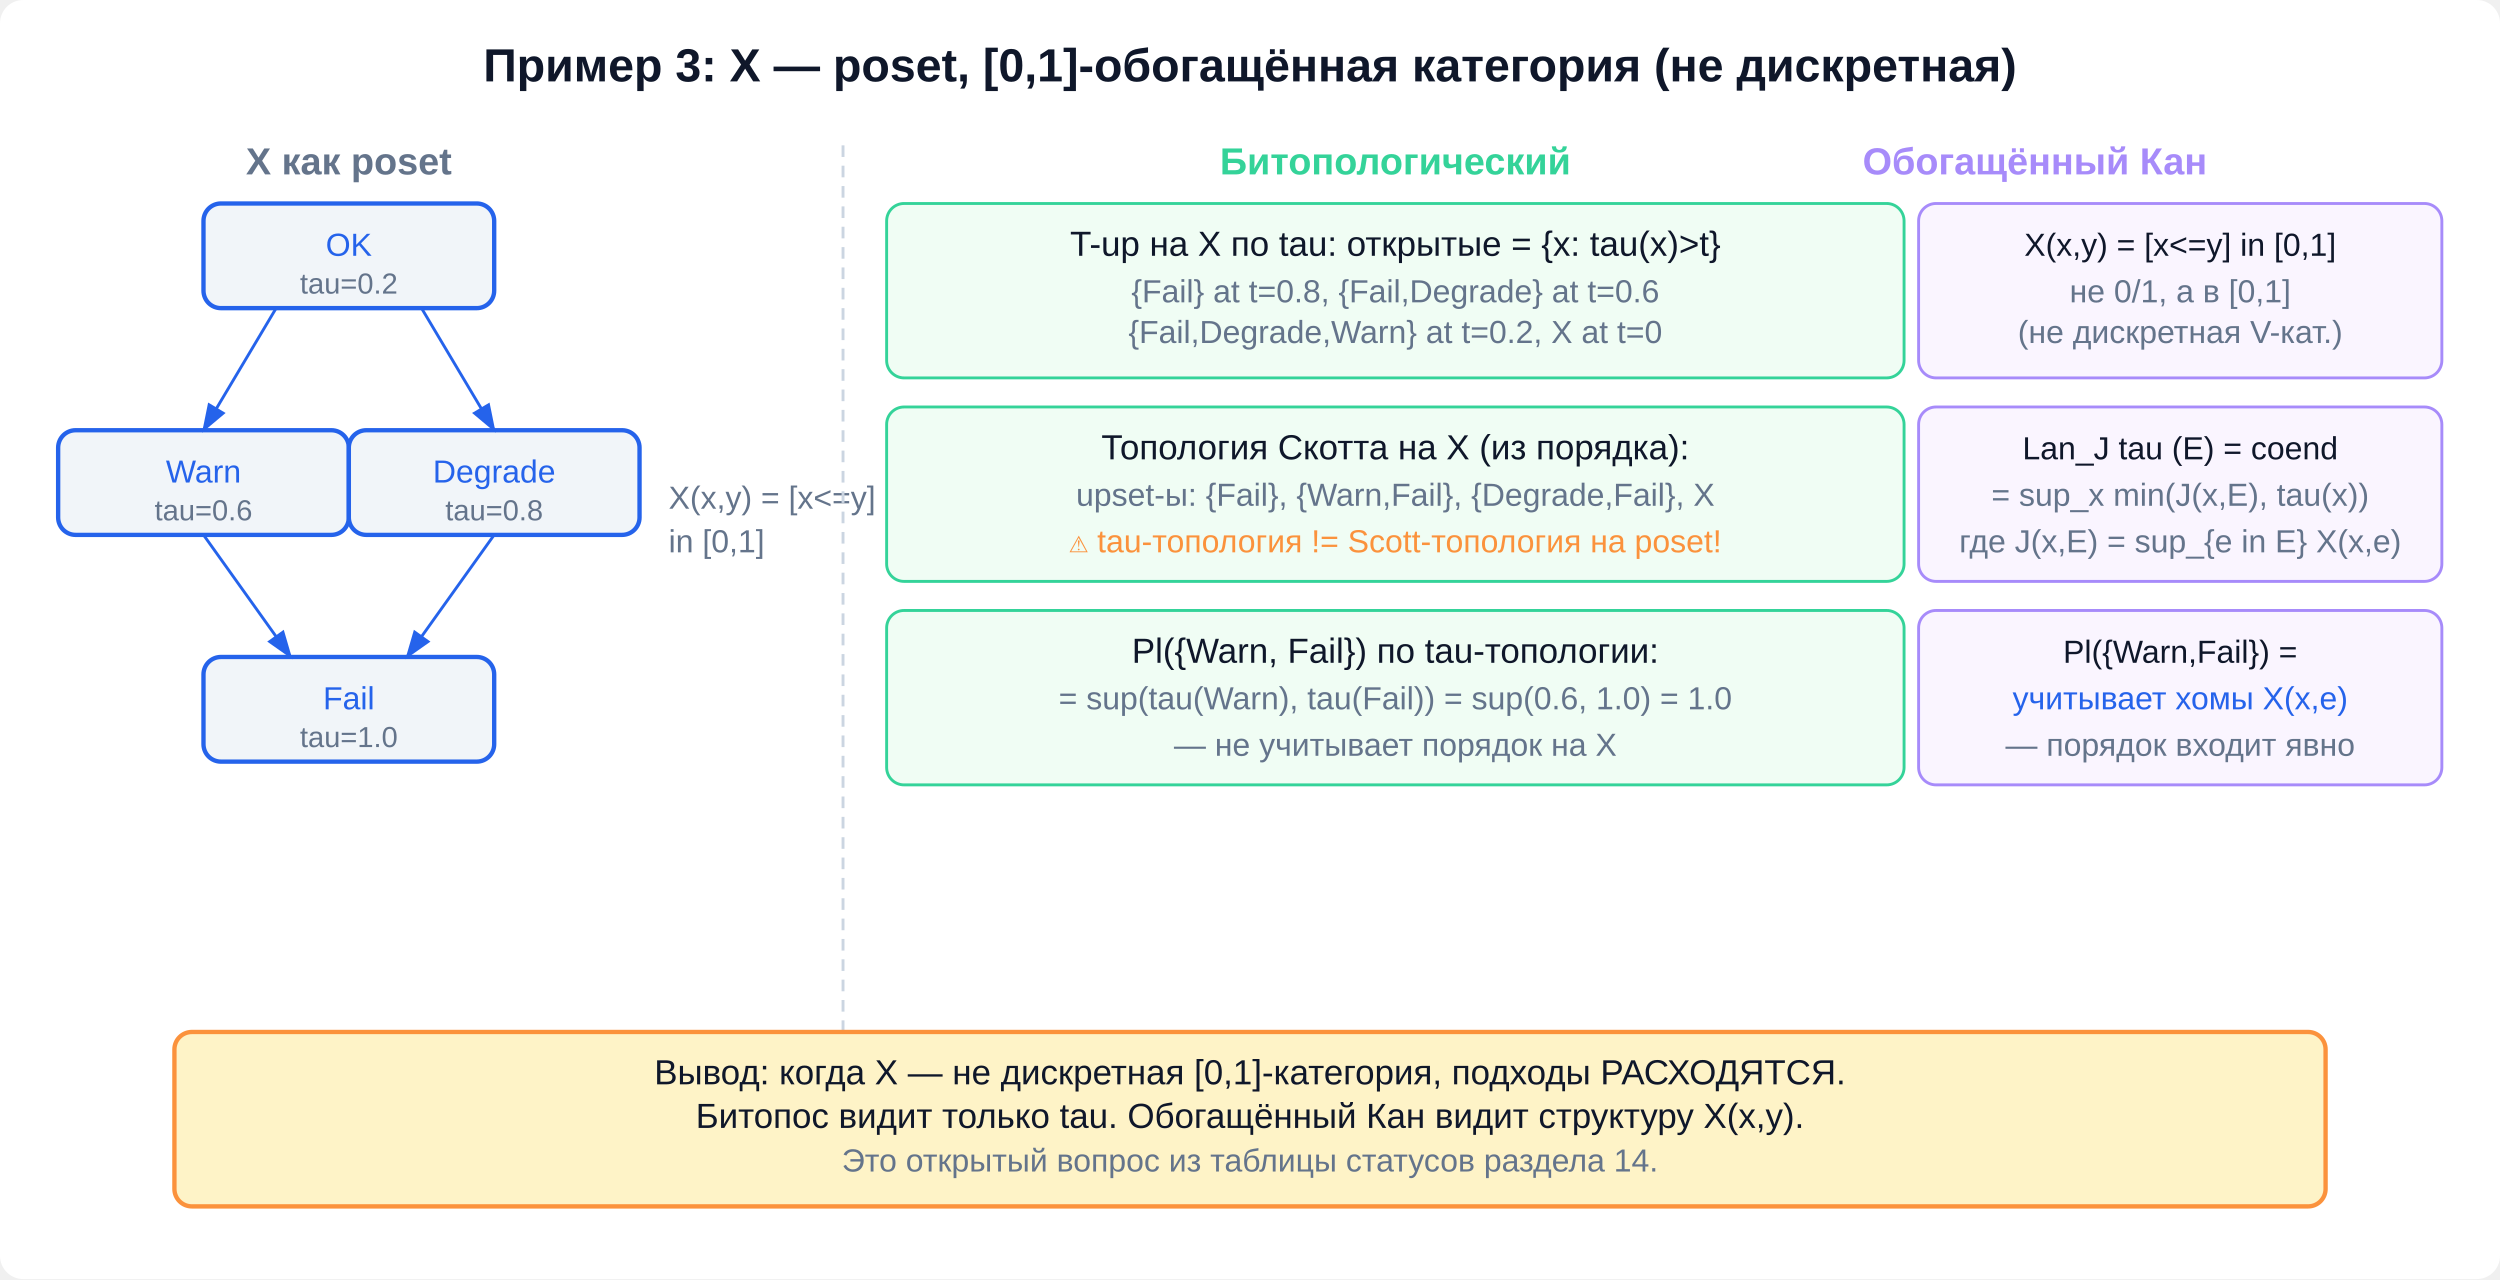
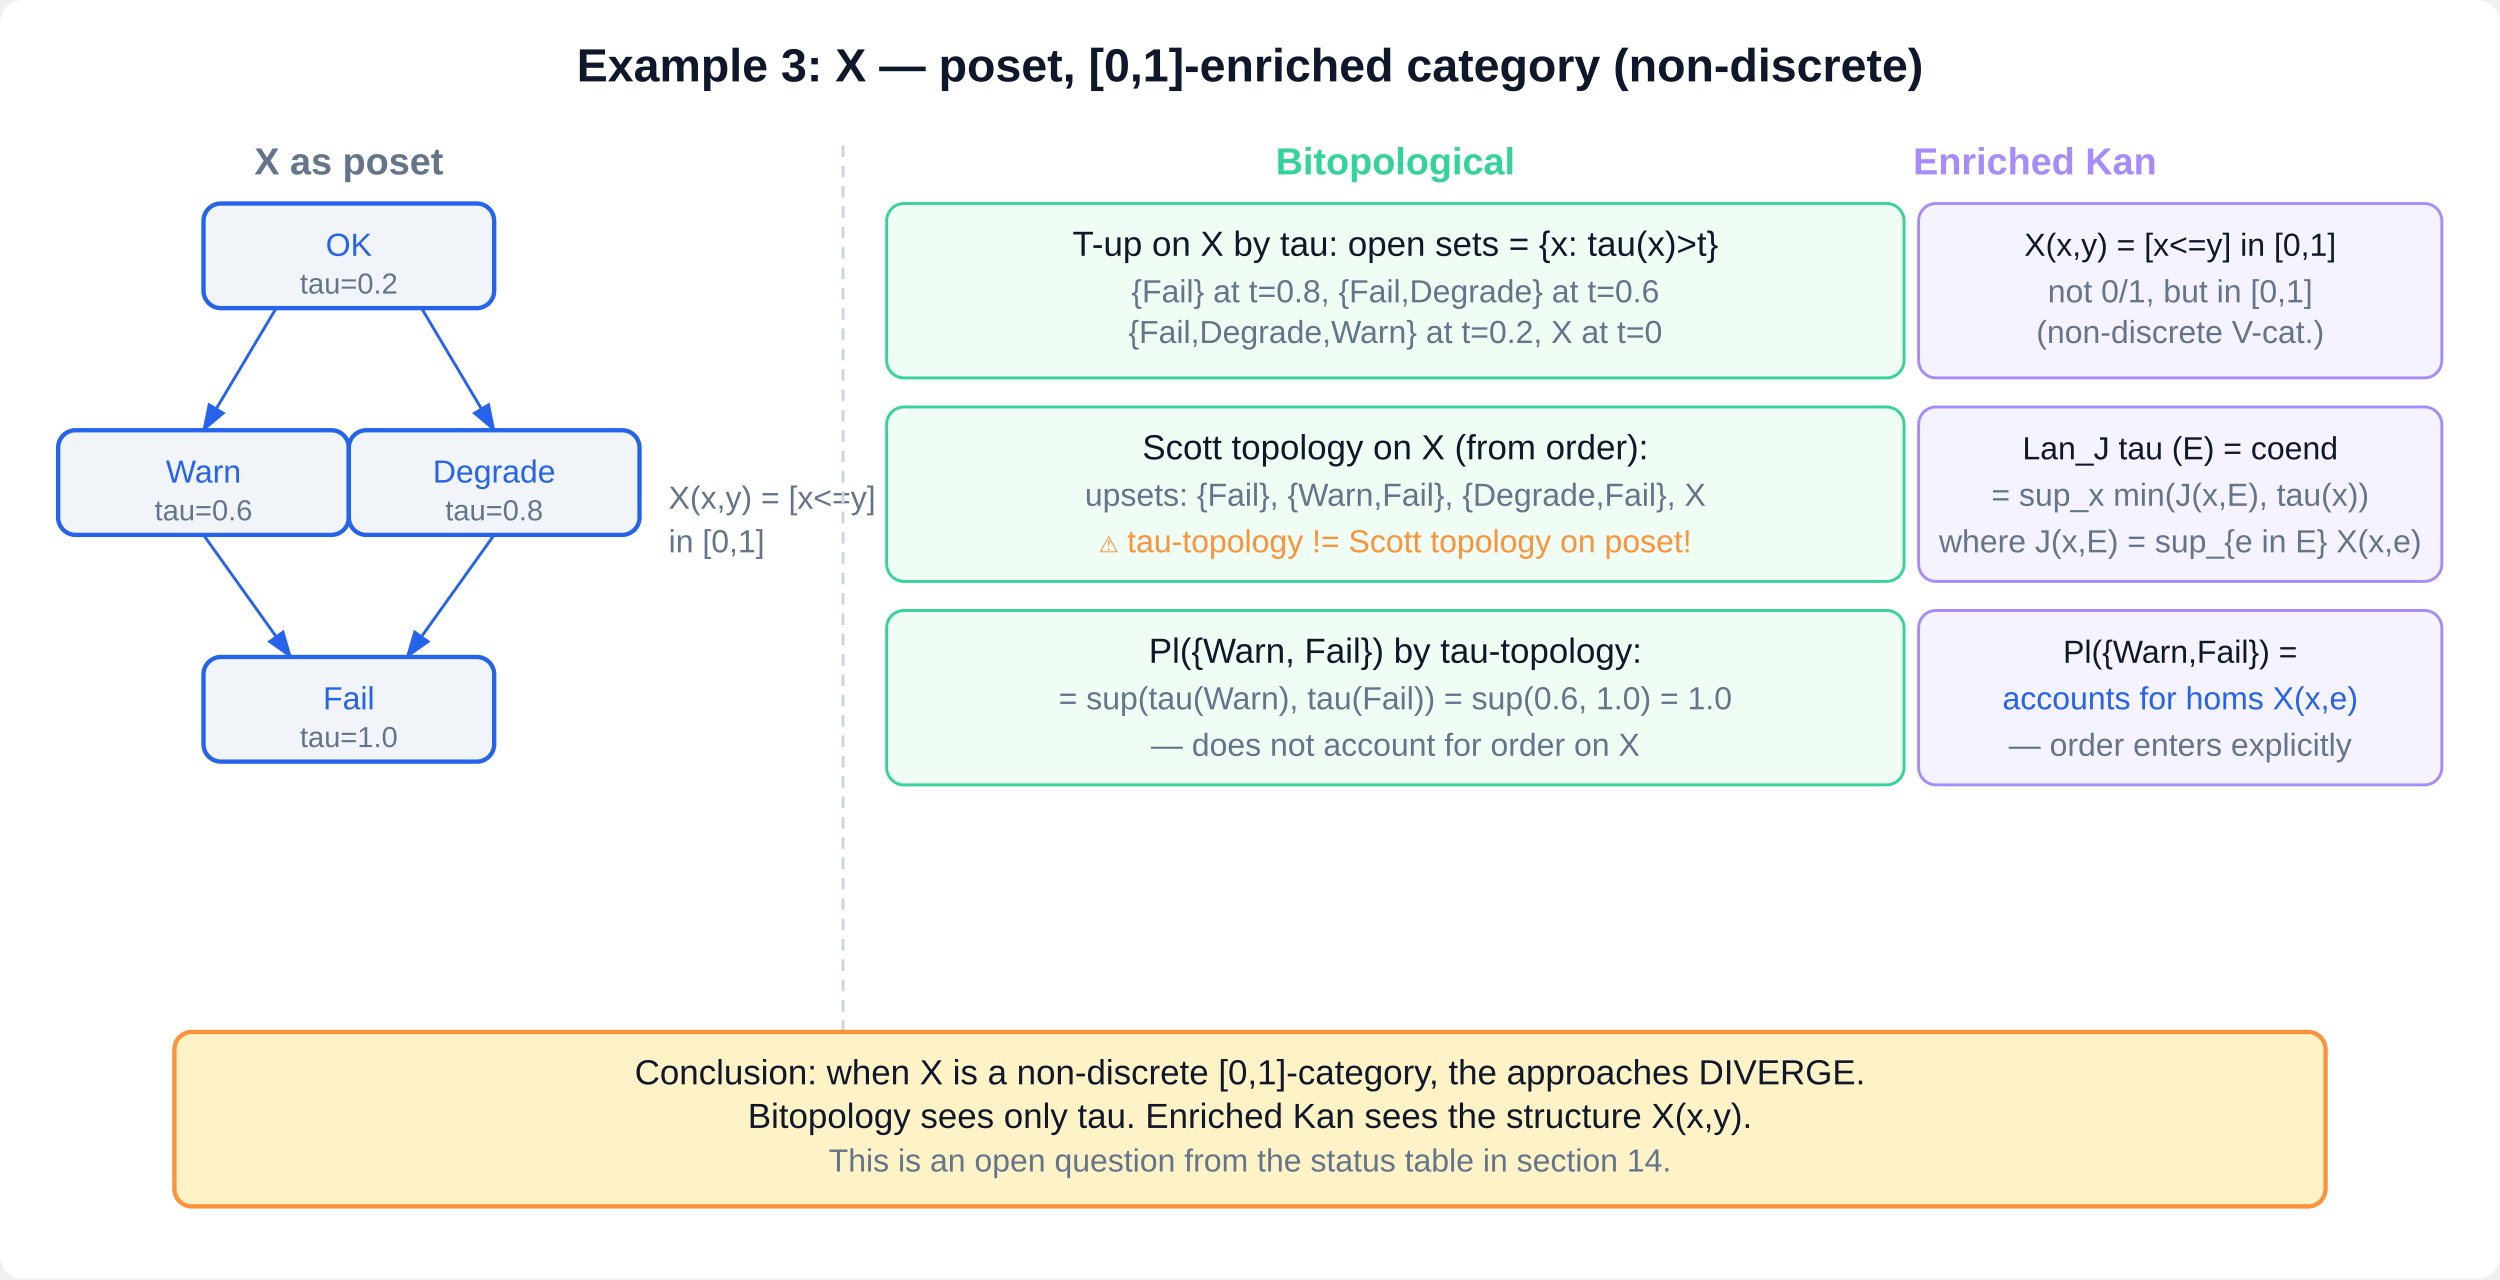
<svg xmlns="http://www.w3.org/2000/svg" width="860" height="440" viewBox="0 0 860 440" font-family="monospace,Arial,sans-serif">
  <rect width="860" height="440" fill="#ffffff" rx="8" />
  <defs>
    <marker id="arr" markerWidth="10" markerHeight="7" refX="9" refY="3.5" orient="auto">
      <polygon points="0 0, 10 3.5, 0 7" fill="#2563eb" />
    </marker>
    <marker id="arrg" markerWidth="10" markerHeight="7" refX="9" refY="3.5" orient="auto">
      <polygon points="0 0, 10 3.5, 0 7" fill="#34d399" />
    </marker>
    <marker id="arrp" markerWidth="10" markerHeight="7" refX="9" refY="3.5" orient="auto">
      <polygon points="0 0, 10 3.5, 0 7" fill="#a78bfa" />
    </marker>
  </defs>
  <text x="430" y="28" text-anchor="middle" font-size="16" font-weight="bold" fill="#0f172a">
-     Пример 3: X — poset, [0,1]-обогащённая категория (не дискретная)
+     Example 3: X — poset, [0,1]-enriched category (non-discrete)
  </text>
-   <text x="120" y="60" text-anchor="middle" font-size="13" font-weight="bold" fill="#64748b">X как poset</text>
+   <text x="120" y="60" text-anchor="middle" font-size="13" font-weight="bold" fill="#64748b">X as poset</text>
  <rect x="70" y="70" width="100" height="36" fill="#f1f5f9" stroke="#2563eb" stroke-width="1.5" rx="6" />
  <text x="120" y="88" text-anchor="middle" font-size="11" fill="#2563eb">OK</text>
  <text x="120" y="101" text-anchor="middle" font-size="10" fill="#64748b">tau=0.2</text>
  <rect x="20" y="148" width="100" height="36" fill="#f1f5f9" stroke="#2563eb" stroke-width="1.5" rx="6" />
  <text x="70" y="166" text-anchor="middle" font-size="11" fill="#2563eb">Warn</text>
  <text x="70" y="179" text-anchor="middle" font-size="10" fill="#64748b">tau=0.6</text>
  <rect x="120" y="148" width="100" height="36" fill="#f1f5f9" stroke="#2563eb" stroke-width="1.5" rx="6" />
  <text x="170" y="166" text-anchor="middle" font-size="11" fill="#2563eb">Degrade</text>
  <text x="170" y="179" text-anchor="middle" font-size="10" fill="#64748b">tau=0.8</text>
  <rect x="70" y="226" width="100" height="36" fill="#f1f5f9" stroke="#2563eb" stroke-width="1.5" rx="6" />
  <text x="120" y="244" text-anchor="middle" font-size="11" fill="#2563eb">Fail</text>
  <text x="120" y="257" text-anchor="middle" font-size="10" fill="#64748b">tau=1.0</text>
  <line x1="95" y1="106" x2="70" y2="148" stroke="#2563eb" stroke-width="1" marker-end="url(#arr)" />
  <line x1="145" y1="106" x2="170" y2="148" stroke="#2563eb" stroke-width="1" marker-end="url(#arr)" />
  <line x1="70" y1="184" x2="100" y2="226" stroke="#2563eb" stroke-width="1" marker-end="url(#arr)" />
  <line x1="170" y1="184" x2="140" y2="226" stroke="#2563eb" stroke-width="1" marker-end="url(#arr)" />
  <text x="230" y="175" text-anchor="start" font-size="11" fill="#64748b">X(x,y) = [x&lt;=y]</text>
  <text x="230" y="190" text-anchor="start" font-size="11" fill="#64748b">in [0,1]</text>
  <line x1="290" y1="50" x2="290" y2="390" stroke="#cbd5e1" stroke-width="1" stroke-dasharray="4,3" />
-   <text x="480" y="60" text-anchor="middle" font-size="13" font-weight="bold" fill="#34d399">Битопологический</text>
+   <text x="480" y="60" text-anchor="middle" font-size="13" font-weight="bold" fill="#34d399">Bitopological</text>
  <rect x="305" y="70" width="350" height="60" fill="#f0fdf4" stroke="#34d399" stroke-width="1" rx="6" />
-   <text x="480" y="88" text-anchor="middle" font-size="12" fill="#0f172a">T-up на X по tau: открытые = {x: tau(x)&gt;t}</text>
+   <text x="480" y="88" text-anchor="middle" font-size="12" fill="#0f172a">T-up on X by tau: open sets = {x: tau(x)&gt;t}</text>
  <text x="480" y="104" text-anchor="middle" font-size="11" fill="#64748b">{Fail} at t=0.8,  {Fail,Degrade} at t=0.6</text>
  <text x="480" y="118" text-anchor="middle" font-size="11" fill="#64748b">{Fail,Degrade,Warn} at t=0.2,  X at t=0</text>
  <rect x="305" y="140" width="350" height="60" fill="#f0fdf4" stroke="#34d399" stroke-width="1" rx="6" />
-   <text x="480" y="158" text-anchor="middle" font-size="12" fill="#0f172a">Топология Скотта на X (из порядка):</text>
-   <text x="480" y="174" text-anchor="middle" font-size="11" fill="#64748b">upset-ы: {Fail}, {Warn,Fail}, {Degrade,Fail}, X</text>
-   <text x="480" y="190" text-anchor="middle" font-size="11" fill="#fb923c">⚠ tau-топология != Scott-топология на poset!</text>
+   <text x="480" y="158" text-anchor="middle" font-size="12" fill="#0f172a">Scott topology on X (from order):</text>
+   <text x="480" y="174" text-anchor="middle" font-size="11" fill="#64748b">upsets: {Fail}, {Warn,Fail}, {Degrade,Fail}, X</text>
+   <text x="480" y="190" text-anchor="middle" font-size="11" fill="#fb923c">⚠ tau-topology != Scott topology on poset!</text>
  <rect x="305" y="210" width="350" height="60" fill="#f0fdf4" stroke="#34d399" stroke-width="1" rx="6" />
-   <text x="480" y="228" text-anchor="middle" font-size="12" fill="#0f172a">Pl({Warn, Fail}) по tau-топологии:</text>
+   <text x="480" y="228" text-anchor="middle" font-size="12" fill="#0f172a">Pl({Warn, Fail}) by tau-topology:</text>
  <text x="480" y="244" text-anchor="middle" font-size="11" fill="#64748b">= sup(tau(Warn), tau(Fail)) = sup(0.6, 1.0) = 1.0</text>
-   <text x="480" y="260" text-anchor="middle" font-size="11" fill="#64748b">— не учитывает порядок на X</text>
-   <text x="700" y="60" text-anchor="middle" font-size="13" font-weight="bold" fill="#a78bfa">Обогащённый Кан</text>
-   <rect x="660" y="70" width="180" height="60" fill="#faf5ff" stroke="#a78bfa" stroke-width="1" rx="6" />
+   <text x="480" y="260" text-anchor="middle" font-size="11" fill="#64748b">— does not account for order on X</text>
+   <text x="700" y="60" text-anchor="middle" font-size="13" font-weight="bold" fill="#a78bfa">Enriched Kan</text>
+   <rect x="660" y="70" width="180" height="60" fill="#f5f3ff" stroke="#a78bfa" stroke-width="1" rx="6" />
  <text x="750" y="88" text-anchor="middle" font-size="11" fill="#0f172a">X(x,y) = [x&lt;=y] in [0,1]</text>
-   <text x="750" y="104" text-anchor="middle" font-size="11" fill="#64748b">не 0/1, а в [0,1]</text>
-   <text x="750" y="118" text-anchor="middle" font-size="11" fill="#64748b">(не дискретная V-кат.)</text>
-   <rect x="660" y="140" width="180" height="60" fill="#faf5ff" stroke="#a78bfa" stroke-width="1" rx="6" />
+   <text x="750" y="104" text-anchor="middle" font-size="11" fill="#64748b">not 0/1, but in [0,1]</text>
+   <text x="750" y="118" text-anchor="middle" font-size="11" fill="#64748b">(non-discrete V-cat.)</text>
+   <rect x="660" y="140" width="180" height="60" fill="#f5f3ff" stroke="#a78bfa" stroke-width="1" rx="6" />
  <text x="750" y="158" text-anchor="middle" font-size="11" fill="#0f172a">Lan_J tau (E) = coend</text>
  <text x="750" y="174" text-anchor="middle" font-size="11" fill="#64748b">= sup_x min(J(x,E), tau(x))</text>
-   <text x="750" y="190" text-anchor="middle" font-size="11" fill="#64748b">где J(x,E) = sup_{e in E} X(x,e)</text>
-   <rect x="660" y="210" width="180" height="60" fill="#faf5ff" stroke="#a78bfa" stroke-width="1" rx="6" />
-   <text x="750" y="228" text-anchor="middle" font-size="11" fill="#0f172a">Pl({Warn,Fail}) = </text>
-   <text x="750" y="244" text-anchor="middle" font-size="11" fill="#2563eb">учитывает хомы X(x,e)</text>
-   <text x="750" y="260" text-anchor="middle" font-size="11" fill="#64748b">— порядок входит явно</text>
+   <text x="750" y="190" text-anchor="middle" font-size="11" fill="#64748b">where J(x,E) = sup_{e in E} X(x,e)</text>
+   <rect x="660" y="210" width="180" height="60" fill="#f5f3ff" stroke="#a78bfa" stroke-width="1" rx="6" />
+   <text x="750" y="228" text-anchor="middle" font-size="11" fill="#0f172a">Pl({Warn,Fail}) =</text>
+   <text x="750" y="244" text-anchor="middle" font-size="11" fill="#2563eb">accounts for homs X(x,e)</text>
+   <text x="750" y="260" text-anchor="middle" font-size="11" fill="#64748b">— order enters explicitly</text>
  <rect x="60" y="355" width="740" height="60" fill="#fef3c7" stroke="#fb923c" stroke-width="1.5" rx="6" />
-   <text x="430" y="373" text-anchor="middle" font-size="12" fill="#0f172a">Вывод: когда X — не дискретная [0,1]-категория, подходы РАСХОДЯТСЯ.</text>
-   <text x="430" y="388" text-anchor="middle" font-size="12" fill="#0f172a">Битопос видит только tau. Обогащённый Кан видит структуру X(x,y).</text>
-   <text x="430" y="403" text-anchor="middle" font-size="11" fill="#64748b">Это открытый вопрос из таблицы статусов раздела 14.</text>
+   <text x="430" y="373" text-anchor="middle" font-size="12" fill="#0f172a">Conclusion: when X is a non-discrete [0,1]-category, the approaches DIVERGE.</text>
+   <text x="430" y="388" text-anchor="middle" font-size="12" fill="#0f172a">Bitopology sees only tau. Enriched Kan sees the structure X(x,y).</text>
+   <text x="430" y="403" text-anchor="middle" font-size="11" fill="#64748b">This is an open question from the status table in section 14.</text>
</svg>
